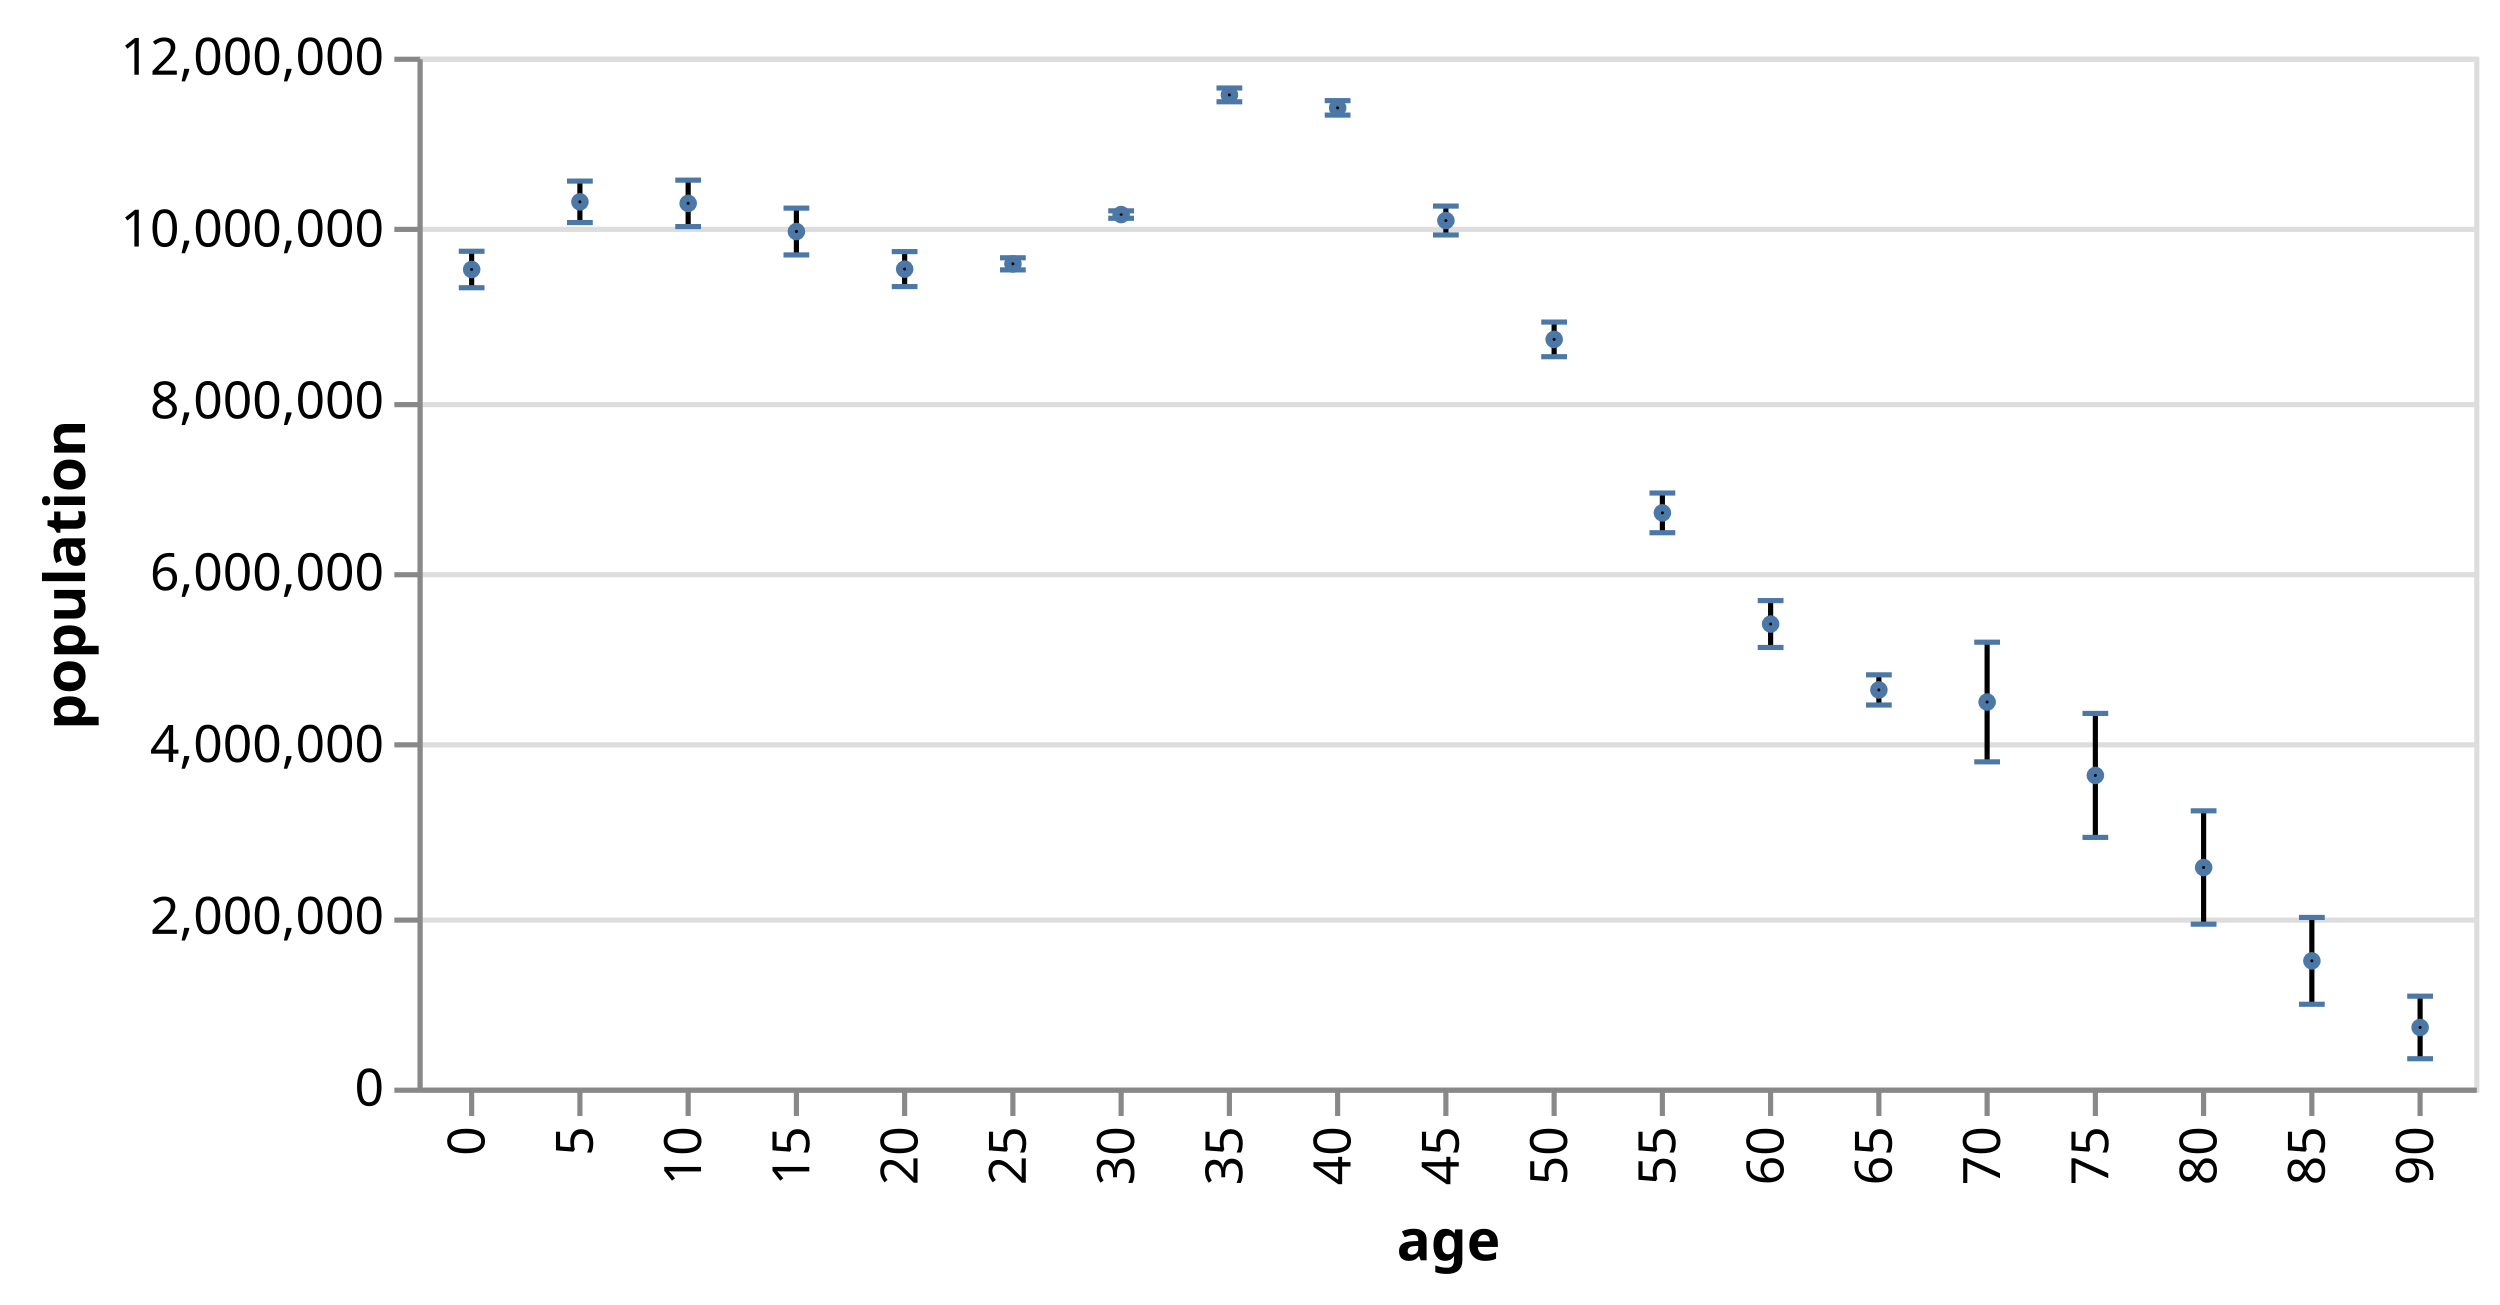
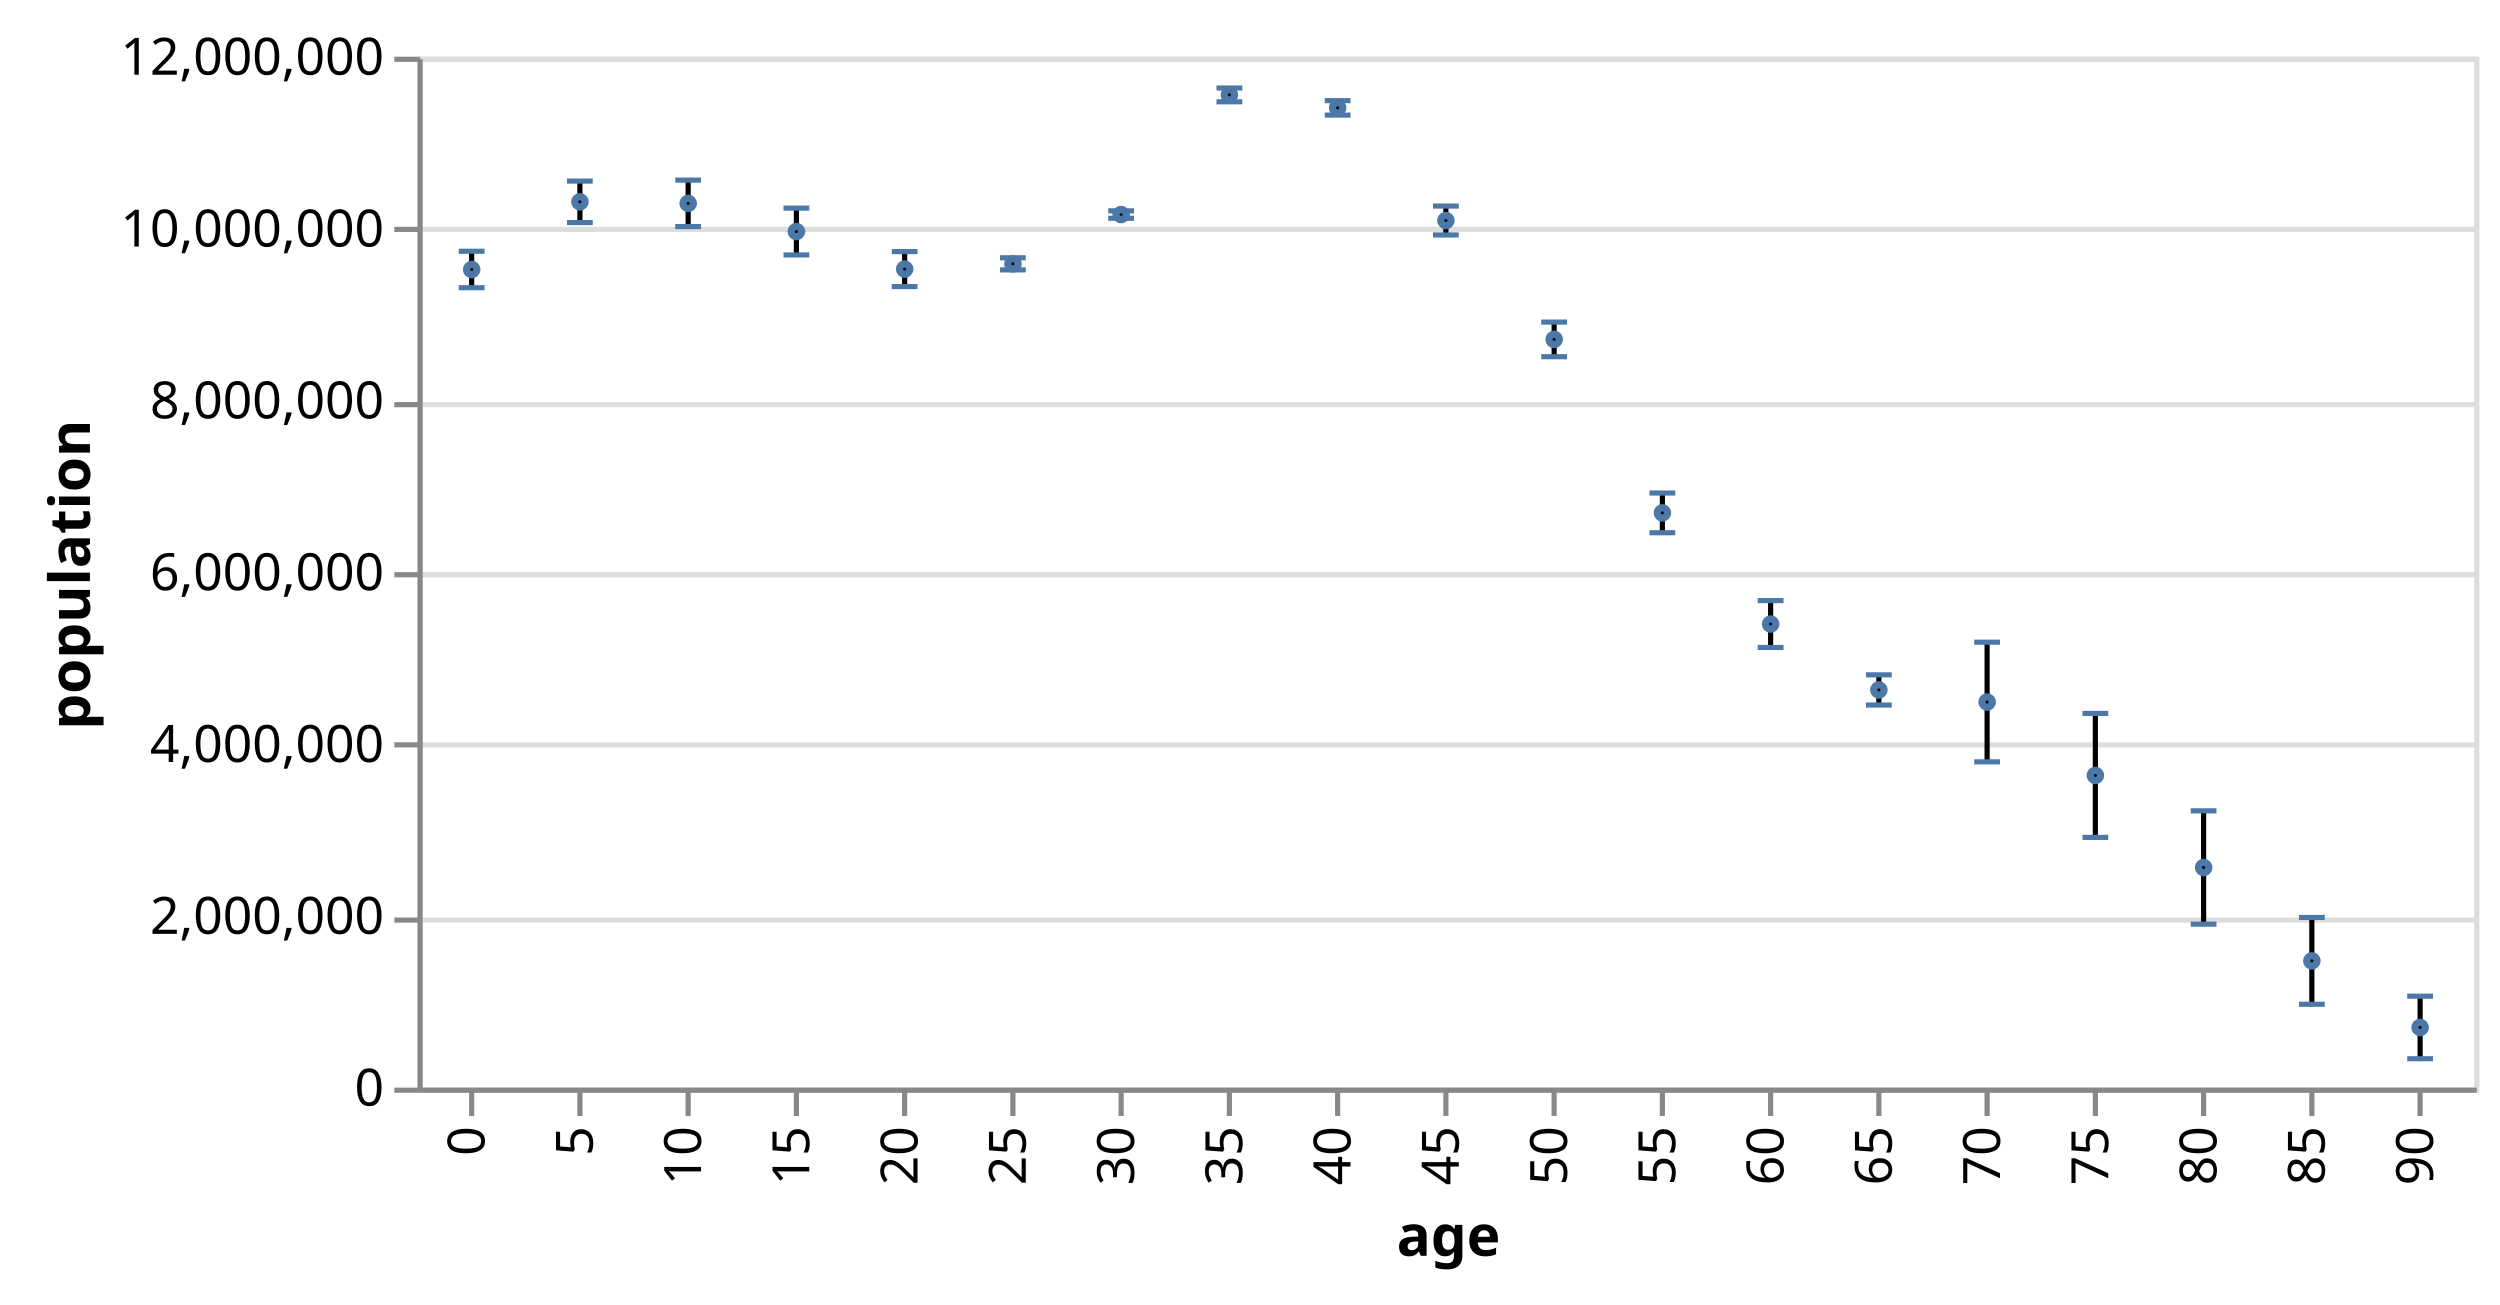
<svg xmlns="http://www.w3.org/2000/svg" class="marks" width="485" height="253" viewBox="0 0 485 253" version="1.1">
  <g transform="translate(81,11)">
    <g class="mark-group role-frame root">
      <g transform="translate(0,0)">
        <path class="background" d="M0.5,0.5h399v200h-399Z" style="fill: none; stroke: #ddd;" />
        <g>
          <g class="mark-group role-axis">
            <g transform="translate(0.5,0.5)">
              <path class="background" d="M0,0h0v0h0Z" style="pointer-events: none; fill: none;" />
              <g>
                <g class="mark-rule role-axis-grid" style="pointer-events: none;">
                  <line transform="translate(0,200)" x2="399" y2="0" style="fill: none; stroke: #ddd; stroke-width: 1; opacity: 1;" />
                  <line transform="translate(0,167)" x2="399" y2="0" style="fill: none; stroke: #ddd; stroke-width: 1; opacity: 1;" />
                  <line transform="translate(0,133)" x2="399" y2="0" style="fill: none; stroke: #ddd; stroke-width: 1; opacity: 1;" />
                  <line transform="translate(0,100)" x2="399" y2="0" style="fill: none; stroke: #ddd; stroke-width: 1; opacity: 1;" />
                  <line transform="translate(0,67)" x2="399" y2="0" style="fill: none; stroke: #ddd; stroke-width: 1; opacity: 1;" />
                  <line transform="translate(0,33)" x2="399" y2="0" style="fill: none; stroke: #ddd; stroke-width: 1; opacity: 1;" />
                  <line transform="translate(0,0)" x2="399" y2="0" style="fill: none; stroke: #ddd; stroke-width: 1; opacity: 1;" />
                </g>
              </g>
            </g>
          </g>
          <g class="mark-rule role-mark layer_0_marks">
            <line transform="translate(10.5,44.82143)" x2="0" y2="-7.078" style="fill: none; stroke: black;" />
            <line transform="translate(31.5,32.17393)" x2="0" y2="-8.043" style="fill: none; stroke: black;" />
            <line transform="translate(52.5,32.95793)" x2="0" y2="-9.012" style="fill: none; stroke: black;" />
            <line transform="translate(73.5,38.45552)" x2="0" y2="-9.079" style="fill: none; stroke: black;" />
            <line transform="translate(94.5,44.59593)" x2="0" y2="-6.785" style="fill: none; stroke: black;" />
            <line transform="translate(115.5,41.35822)" x2="0" y2="-2.35" style="fill: none; stroke: black;" />
            <line transform="translate(136.5,31.34507)" x2="0" y2="-1.443" style="fill: none; stroke: black;" />
            <line transform="translate(157.5,8.746967)" x2="0" y2="-2.674" style="fill: none; stroke: black;" />
            <line transform="translate(178.5,11.32913)" x2="0" y2="-2.805" style="fill: none; stroke: black;" />
            <line transform="translate(199.5,34.58323)" x2="0" y2="-5.604" style="fill: none; stroke: black;" />
            <line transform="translate(220.5,58.2011)" x2="0" y2="-6.72" style="fill: none; stroke: black;" />
            <line transform="translate(241.5,92.34863)" x2="0" y2="-7.703" style="fill: none; stroke: black;" />
            <line transform="translate(262.5,114.61)" x2="0" y2="-9.093" style="fill: none; stroke: black;" />
            <line transform="translate(283.5,125.7729)" x2="0" y2="-5.853" style="fill: none; stroke: black;" />
            <line transform="translate(304.5,136.7976)" x2="0" y2="-23.212" style="fill: none; stroke: black;" />
            <line transform="translate(325.5,151.4557)" x2="0" y2="-24.05" style="fill: none; stroke: black;" />
            <line transform="translate(346.5,168.2894)" x2="0" y2="-21.988" style="fill: none; stroke: black;" />
            <line transform="translate(367.5,183.8274)" x2="0" y2="-16.847" style="fill: none; stroke: black;" />
            <line transform="translate(388.5,194.3949)" x2="0" y2="-12.138" style="fill: none; stroke: black;" />
          </g>
          <g class="mark-rect role-mark layer_1_marks">
            <path d="M8,44.321h5v1h-5Z" style="fill: #4c78a8;" />
            <path d="M29,31.674h5v1h-5Z" style="fill: #4c78a8;" />
            <path d="M50,32.458h5v1h-5Z" style="fill: #4c78a8;" />
            <path d="M71,37.956h5v1h-5Z" style="fill: #4c78a8;" />
            <path d="M92,44.096h5v1h-5Z" style="fill: #4c78a8;" />
            <path d="M113,40.858h5v1h-5Z" style="fill: #4c78a8;" />
            <path d="M134,30.845h5v1h-5Z" style="fill: #4c78a8;" />
            <path d="M155,8.247h5v1h-5Z" style="fill: #4c78a8;" />
            <path d="M176,10.829h5v1h-5Z" style="fill: #4c78a8;" />
            <path d="M197,34.083h5v1h-5Z" style="fill: #4c78a8;" />
            <path d="M218,57.701h5v1h-5Z" style="fill: #4c78a8;" />
            <path d="M239,91.849h5v1h-5Z" style="fill: #4c78a8;" />
            <path d="M260,114.11h5v1h-5Z" style="fill: #4c78a8;" />
            <path d="M281,125.273h5v1h-5Z" style="fill: #4c78a8;" />
            <path d="M302,136.298h5v1h-5Z" style="fill: #4c78a8;" />
            <path d="M323,150.956h5v1h-5Z" style="fill: #4c78a8;" />
            <path d="M344,167.789h5v1h-5Z" style="fill: #4c78a8;" />
            <path d="M365,183.327h5v1h-5Z" style="fill: #4c78a8;" />
            <path d="M386,193.895h5v1h-5Z" style="fill: #4c78a8;" />
          </g>
          <g class="mark-rect role-mark layer_2_marks">
            <path d="M8,37.244h5v1h-5Z" style="fill: #4c78a8;" />
            <path d="M29,23.631h5v1h-5Z" style="fill: #4c78a8;" />
            <path d="M50,23.446h5v1h-5Z" style="fill: #4c78a8;" />
            <path d="M71,28.876h5v1h-5Z" style="fill: #4c78a8;" />
            <path d="M92,37.311h5v1h-5Z" style="fill: #4c78a8;" />
            <path d="M113,38.508h5v1h-5Z" style="fill: #4c78a8;" />
            <path d="M134,29.402h5v1h-5Z" style="fill: #4c78a8;" />
            <path d="M155,5.573h5v1h-5Z" style="fill: #4c78a8;" />
            <path d="M176,8.024h5v1h-5Z" style="fill: #4c78a8;" />
            <path d="M197,28.479h5v1h-5Z" style="fill: #4c78a8;" />
            <path d="M218,50.981h5v1h-5Z" style="fill: #4c78a8;" />
            <path d="M239,84.146h5v1h-5Z" style="fill: #4c78a8;" />
            <path d="M260,105.017h5v1h-5Z" style="fill: #4c78a8;" />
            <path d="M281,119.42h5v1h-5Z" style="fill: #4c78a8;" />
            <path d="M302,113.086h5v1h-5Z" style="fill: #4c78a8;" />
            <path d="M323,126.906h5v1h-5Z" style="fill: #4c78a8;" />
            <path d="M344,145.802h5v1h-5Z" style="fill: #4c78a8;" />
            <path d="M365,166.481h5v1h-5Z" style="fill: #4c78a8;" />
            <path d="M386,181.757h5v1h-5Z" style="fill: #4c78a8;" />
          </g>
          <g class="mark-symbol role-mark layer_3_marks">
            <path transform="translate(10.5,41.28255)" d="M0.707,0A0.707,0.707,0,1,1,-0.707,0A0.707,0.707,0,1,1,0.707,0" style="fill: none; stroke: #4c78a8; stroke-width: 2;" />
            <path transform="translate(31.5,28.15242)" d="M0.707,0A0.707,0.707,0,1,1,-0.707,0A0.707,0.707,0,1,1,0.707,0" style="fill: none; stroke: #4c78a8; stroke-width: 2;" />
            <path transform="translate(52.5,28.45202)" d="M0.707,0A0.707,0.707,0,1,1,-0.707,0A0.707,0.707,0,1,1,0.707,0" style="fill: none; stroke: #4c78a8; stroke-width: 2;" />
            <path transform="translate(73.5,33.91593)" d="M0.707,0A0.707,0.707,0,1,1,-0.707,0A0.707,0.707,0,1,1,0.707,0" style="fill: none; stroke: #4c78a8; stroke-width: 2;" />
            <path transform="translate(94.5,41.20368)" d="M0.707,0A0.707,0.707,0,1,1,-0.707,0A0.707,0.707,0,1,1,0.707,0" style="fill: none; stroke: #4c78a8; stroke-width: 2;" />
            <path transform="translate(115.5,40.18333)" d="M0.707,0A0.707,0.707,0,1,1,-0.707,0A0.707,0.707,0,1,1,0.707,0" style="fill: none; stroke: #4c78a8; stroke-width: 2;" />
            <path transform="translate(136.5,30.62354)" d="M0.707,0A0.707,0.707,0,1,1,-0.707,0A0.707,0.707,0,1,1,0.707,0" style="fill: none; stroke: #4c78a8; stroke-width: 2;" />
            <path transform="translate(157.5,7.409758)" d="M0.707,0A0.707,0.707,0,1,1,-0.707,0A0.707,0.707,0,1,1,0.707,0" style="fill: none; stroke: #4c78a8; stroke-width: 2;" />
            <path transform="translate(178.5,9.926417)" d="M0.707,0A0.707,0.707,0,1,1,-0.707,0A0.707,0.707,0,1,1,0.707,0" style="fill: none; stroke: #4c78a8; stroke-width: 2;" />
            <path transform="translate(199.5,31.78117)" d="M0.707,0A0.707,0.707,0,1,1,-0.707,0A0.707,0.707,0,1,1,0.707,0" style="fill: none; stroke: #4c78a8; stroke-width: 2;" />
            <path transform="translate(220.5,54.84111)" d="M0.707,0A0.707,0.707,0,1,1,-0.707,0A0.707,0.707,0,1,1,0.707,0" style="fill: none; stroke: #4c78a8; stroke-width: 2;" />
            <path transform="translate(241.5,88.49708)" d="M0.707,0A0.707,0.707,0,1,1,-0.707,0A0.707,0.707,0,1,1,0.707,0" style="fill: none; stroke: #4c78a8; stroke-width: 2;" />
            <path transform="translate(262.5,110.0637)" d="M0.707,0A0.707,0.707,0,1,1,-0.707,0A0.707,0.707,0,1,1,0.707,0" style="fill: none; stroke: #4c78a8; stroke-width: 2;" />
            <path transform="translate(283.5,122.8466)" d="M0.707,0A0.707,0.707,0,1,1,-0.707,0A0.707,0.707,0,1,1,0.707,0" style="fill: none; stroke: #4c78a8; stroke-width: 2;" />
            <path transform="translate(304.5,125.1917)" d="M0.707,0A0.707,0.707,0,1,1,-0.707,0A0.707,0.707,0,1,1,0.707,0" style="fill: none; stroke: #4c78a8; stroke-width: 2;" />
            <path transform="translate(325.5,139.4308)" d="M0.707,0A0.707,0.707,0,1,1,-0.707,0A0.707,0.707,0,1,1,0.707,0" style="fill: none; stroke: #4c78a8; stroke-width: 2;" />
            <path transform="translate(346.5,157.2955)" d="M0.707,0A0.707,0.707,0,1,1,-0.707,0A0.707,0.707,0,1,1,0.707,0" style="fill: none; stroke: #4c78a8; stroke-width: 2;" />
            <path transform="translate(367.5,175.4041)" d="M0.707,0A0.707,0.707,0,1,1,-0.707,0A0.707,0.707,0,1,1,0.707,0" style="fill: none; stroke: #4c78a8; stroke-width: 2;" />
            <path transform="translate(388.5,188.326)" d="M0.707,0A0.707,0.707,0,1,1,-0.707,0A0.707,0.707,0,1,1,0.707,0" style="fill: none; stroke: #4c78a8; stroke-width: 2;" />
          </g>
          <g class="mark-group role-axis">
            <g transform="translate(0.5,200.5)">
              <path class="background" d="M0,0h0v0h0Z" style="pointer-events: none; fill: none;" />
              <g>
                <g class="mark-rule role-axis-tick" style="pointer-events: none;">
                  <line transform="translate(10,0)" x2="0" y2="5" style="fill: none; stroke: #888; stroke-width: 1; opacity: 1;" />
                  <line transform="translate(31,0)" x2="0" y2="5" style="fill: none; stroke: #888; stroke-width: 1; opacity: 1;" />
                  <line transform="translate(52,0)" x2="0" y2="5" style="fill: none; stroke: #888; stroke-width: 1; opacity: 1;" />
                  <line transform="translate(73,0)" x2="0" y2="5" style="fill: none; stroke: #888; stroke-width: 1; opacity: 1;" />
                  <line transform="translate(94,0)" x2="0" y2="5" style="fill: none; stroke: #888; stroke-width: 1; opacity: 1;" />
                  <line transform="translate(115,0)" x2="0" y2="5" style="fill: none; stroke: #888; stroke-width: 1; opacity: 1;" />
                  <line transform="translate(136,0)" x2="0" y2="5" style="fill: none; stroke: #888; stroke-width: 1; opacity: 1;" />
                  <line transform="translate(157,0)" x2="0" y2="5" style="fill: none; stroke: #888; stroke-width: 1; opacity: 1;" />
                  <line transform="translate(178,0)" x2="0" y2="5" style="fill: none; stroke: #888; stroke-width: 1; opacity: 1;" />
                  <line transform="translate(199,0)" x2="0" y2="5" style="fill: none; stroke: #888; stroke-width: 1; opacity: 1;" />
                  <line transform="translate(220,0)" x2="0" y2="5" style="fill: none; stroke: #888; stroke-width: 1; opacity: 1;" />
                  <line transform="translate(241,0)" x2="0" y2="5" style="fill: none; stroke: #888; stroke-width: 1; opacity: 1;" />
                  <line transform="translate(262,0)" x2="0" y2="5" style="fill: none; stroke: #888; stroke-width: 1; opacity: 1;" />
                  <line transform="translate(283,0)" x2="0" y2="5" style="fill: none; stroke: #888; stroke-width: 1; opacity: 1;" />
                  <line transform="translate(304,0)" x2="0" y2="5" style="fill: none; stroke: #888; stroke-width: 1; opacity: 1;" />
                  <line transform="translate(325,0)" x2="0" y2="5" style="fill: none; stroke: #888; stroke-width: 1; opacity: 1;" />
                  <line transform="translate(346,0)" x2="0" y2="5" style="fill: none; stroke: #888; stroke-width: 1; opacity: 1;" />
                  <line transform="translate(367,0)" x2="0" y2="5" style="fill: none; stroke: #888; stroke-width: 1; opacity: 1;" />
                  <line transform="translate(388,0)" x2="0" y2="5" style="fill: none; stroke: #888; stroke-width: 1; opacity: 1;" />
                </g>
                <g class="mark-text role-axis-label" style="pointer-events: none;">
                  <text text-anchor="end" transform="translate(9.5,7) rotate(270) translate(0,3)" style="font: 10px sans-serif; fill: #000; opacity: 1;">0</text>
                  <text text-anchor="end" transform="translate(30.5,7) rotate(270) translate(0,3)" style="font: 10px sans-serif; fill: #000; opacity: 1;">5</text>
                  <text text-anchor="end" transform="translate(51.5,7) rotate(270) translate(0,3)" style="font: 10px sans-serif; fill: #000; opacity: 1;">10</text>
                  <text text-anchor="end" transform="translate(72.5,7) rotate(270) translate(0,3)" style="font: 10px sans-serif; fill: #000; opacity: 1;">15</text>
                  <text text-anchor="end" transform="translate(93.5,7) rotate(270) translate(0,3)" style="font: 10px sans-serif; fill: #000; opacity: 1;">20</text>
                  <text text-anchor="end" transform="translate(114.5,7) rotate(270) translate(0,3)" style="font: 10px sans-serif; fill: #000; opacity: 1;">25</text>
                  <text text-anchor="end" transform="translate(135.5,7) rotate(270) translate(0,3)" style="font: 10px sans-serif; fill: #000; opacity: 1;">30</text>
                  <text text-anchor="end" transform="translate(156.5,7) rotate(270) translate(0,3)" style="font: 10px sans-serif; fill: #000; opacity: 1;">35</text>
                  <text text-anchor="end" transform="translate(177.5,7) rotate(270) translate(0,3)" style="font: 10px sans-serif; fill: #000; opacity: 1;">40</text>
                  <text text-anchor="end" transform="translate(198.5,7) rotate(270) translate(0,3)" style="font: 10px sans-serif; fill: #000; opacity: 1;">45</text>
                  <text text-anchor="end" transform="translate(219.5,7) rotate(270) translate(0,3)" style="font: 10px sans-serif; fill: #000; opacity: 1;">50</text>
                  <text text-anchor="end" transform="translate(240.5,7) rotate(270) translate(0,3)" style="font: 10px sans-serif; fill: #000; opacity: 1;">55</text>
                  <text text-anchor="end" transform="translate(261.5,7) rotate(270) translate(0,3)" style="font: 10px sans-serif; fill: #000; opacity: 1;">60</text>
                  <text text-anchor="end" transform="translate(282.5,7) rotate(270) translate(0,3)" style="font: 10px sans-serif; fill: #000; opacity: 1;">65</text>
                  <text text-anchor="end" transform="translate(303.5,7) rotate(270) translate(0,3)" style="font: 10px sans-serif; fill: #000; opacity: 1;">70</text>
                  <text text-anchor="end" transform="translate(324.5,7) rotate(270) translate(0,3)" style="font: 10px sans-serif; fill: #000; opacity: 1;">75</text>
                  <text text-anchor="end" transform="translate(345.5,7) rotate(270) translate(0,3)" style="font: 10px sans-serif; fill: #000; opacity: 1;">80</text>
                  <text text-anchor="end" transform="translate(366.5,7) rotate(270) translate(0,3)" style="font: 10px sans-serif; fill: #000; opacity: 1;">85</text>
                  <text text-anchor="end" transform="translate(387.5,7) rotate(270) translate(0,3)" style="font: 10px sans-serif; fill: #000; opacity: 1;">90</text>
                </g>
                <g class="mark-rule role-axis-domain" style="pointer-events: none;">
                  <line transform="translate(0,0)" x2="399" y2="0" style="fill: none; stroke: #888; stroke-width: 1; opacity: 1;" />
                </g>
                <g class="mark-text role-axis-title" style="pointer-events: none;">
-                   <text text-anchor="middle" transform="translate(199.5,33)" style="font: bold 11px sans-serif; fill: #000; opacity: 1;">age</text>
+                   <text text-anchor="middle" transform="translate(199.5,32.12305)" style="font: bold 11px sans-serif; fill: #000; opacity: 1;">age</text>
                </g>
              </g>
            </g>
          </g>
          <g class="mark-group role-axis">
            <g transform="translate(0.5,0.5)">
              <path class="background" d="M0,0h0v0h0Z" style="pointer-events: none; fill: none;" />
              <g>
                <g class="mark-rule role-axis-tick" style="pointer-events: none;">
                  <line transform="translate(0,200)" x2="-5" y2="0" style="fill: none; stroke: #888; stroke-width: 1; opacity: 1;" />
                  <line transform="translate(0,167)" x2="-5" y2="0" style="fill: none; stroke: #888; stroke-width: 1; opacity: 1;" />
                  <line transform="translate(0,133)" x2="-5" y2="0" style="fill: none; stroke: #888; stroke-width: 1; opacity: 1;" />
                  <line transform="translate(0,100)" x2="-5" y2="0" style="fill: none; stroke: #888; stroke-width: 1; opacity: 1;" />
                  <line transform="translate(0,67)" x2="-5" y2="0" style="fill: none; stroke: #888; stroke-width: 1; opacity: 1;" />
                  <line transform="translate(0,33)" x2="-5" y2="0" style="fill: none; stroke: #888; stroke-width: 1; opacity: 1;" />
                  <line transform="translate(0,0)" x2="-5" y2="0" style="fill: none; stroke: #888; stroke-width: 1; opacity: 1;" />
                </g>
                <g class="mark-text role-axis-label" style="pointer-events: none;">
                  <text text-anchor="end" transform="translate(-7,203)" style="font: 10px sans-serif; fill: #000; opacity: 1;">0</text>
                  <text text-anchor="end" transform="translate(-7,169.6667)" style="font: 10px sans-serif; fill: #000; opacity: 1;">2,000,000</text>
                  <text text-anchor="end" transform="translate(-7,136.3333)" style="font: 10px sans-serif; fill: #000; opacity: 1;">4,000,000</text>
                  <text text-anchor="end" transform="translate(-7,103)" style="font: 10px sans-serif; fill: #000; opacity: 1;">6,000,000</text>
                  <text text-anchor="end" transform="translate(-7,69.66667)" style="font: 10px sans-serif; fill: #000; opacity: 1;">8,000,000</text>
                  <text text-anchor="end" transform="translate(-7,36.33333)" style="font: 10px sans-serif; fill: #000; opacity: 1;">10,000,000</text>
                  <text text-anchor="end" transform="translate(-7,3)" style="font: 10px sans-serif; fill: #000; opacity: 1;">12,000,000</text>
                </g>
                <g class="mark-rule role-axis-domain" style="pointer-events: none;">
                  <line transform="translate(0,200)" x2="0" y2="-200" style="fill: none; stroke: #888; stroke-width: 1; opacity: 1;" />
                </g>
                <g class="mark-text role-axis-title" style="pointer-events: none;">
-                   <text text-anchor="middle" transform="translate(-63,100) rotate(-90) translate(0,-2)" style="font: bold 11px sans-serif; fill: #000; opacity: 1;">population</text>
+                   <text text-anchor="middle" transform="translate(-62.04883,100) rotate(-90) translate(0,-2)" style="font: bold 11px sans-serif; fill: #000; opacity: 1;">population</text>
                </g>
              </g>
            </g>
          </g>
        </g>
      </g>
    </g>
  </g>
</svg>
